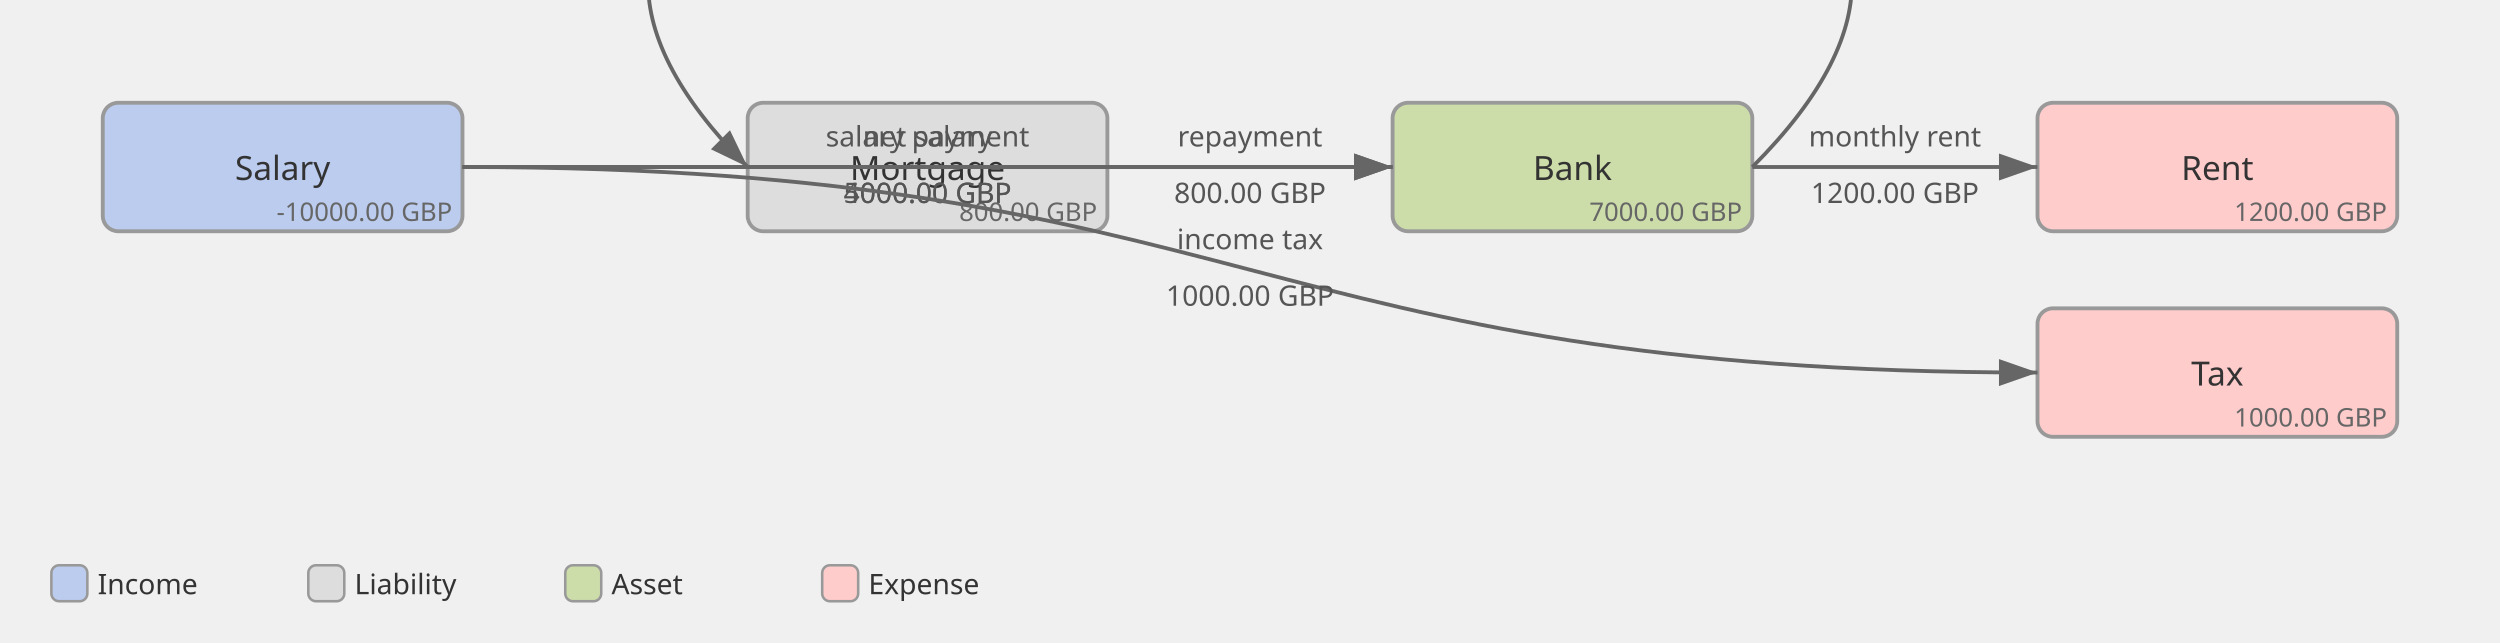
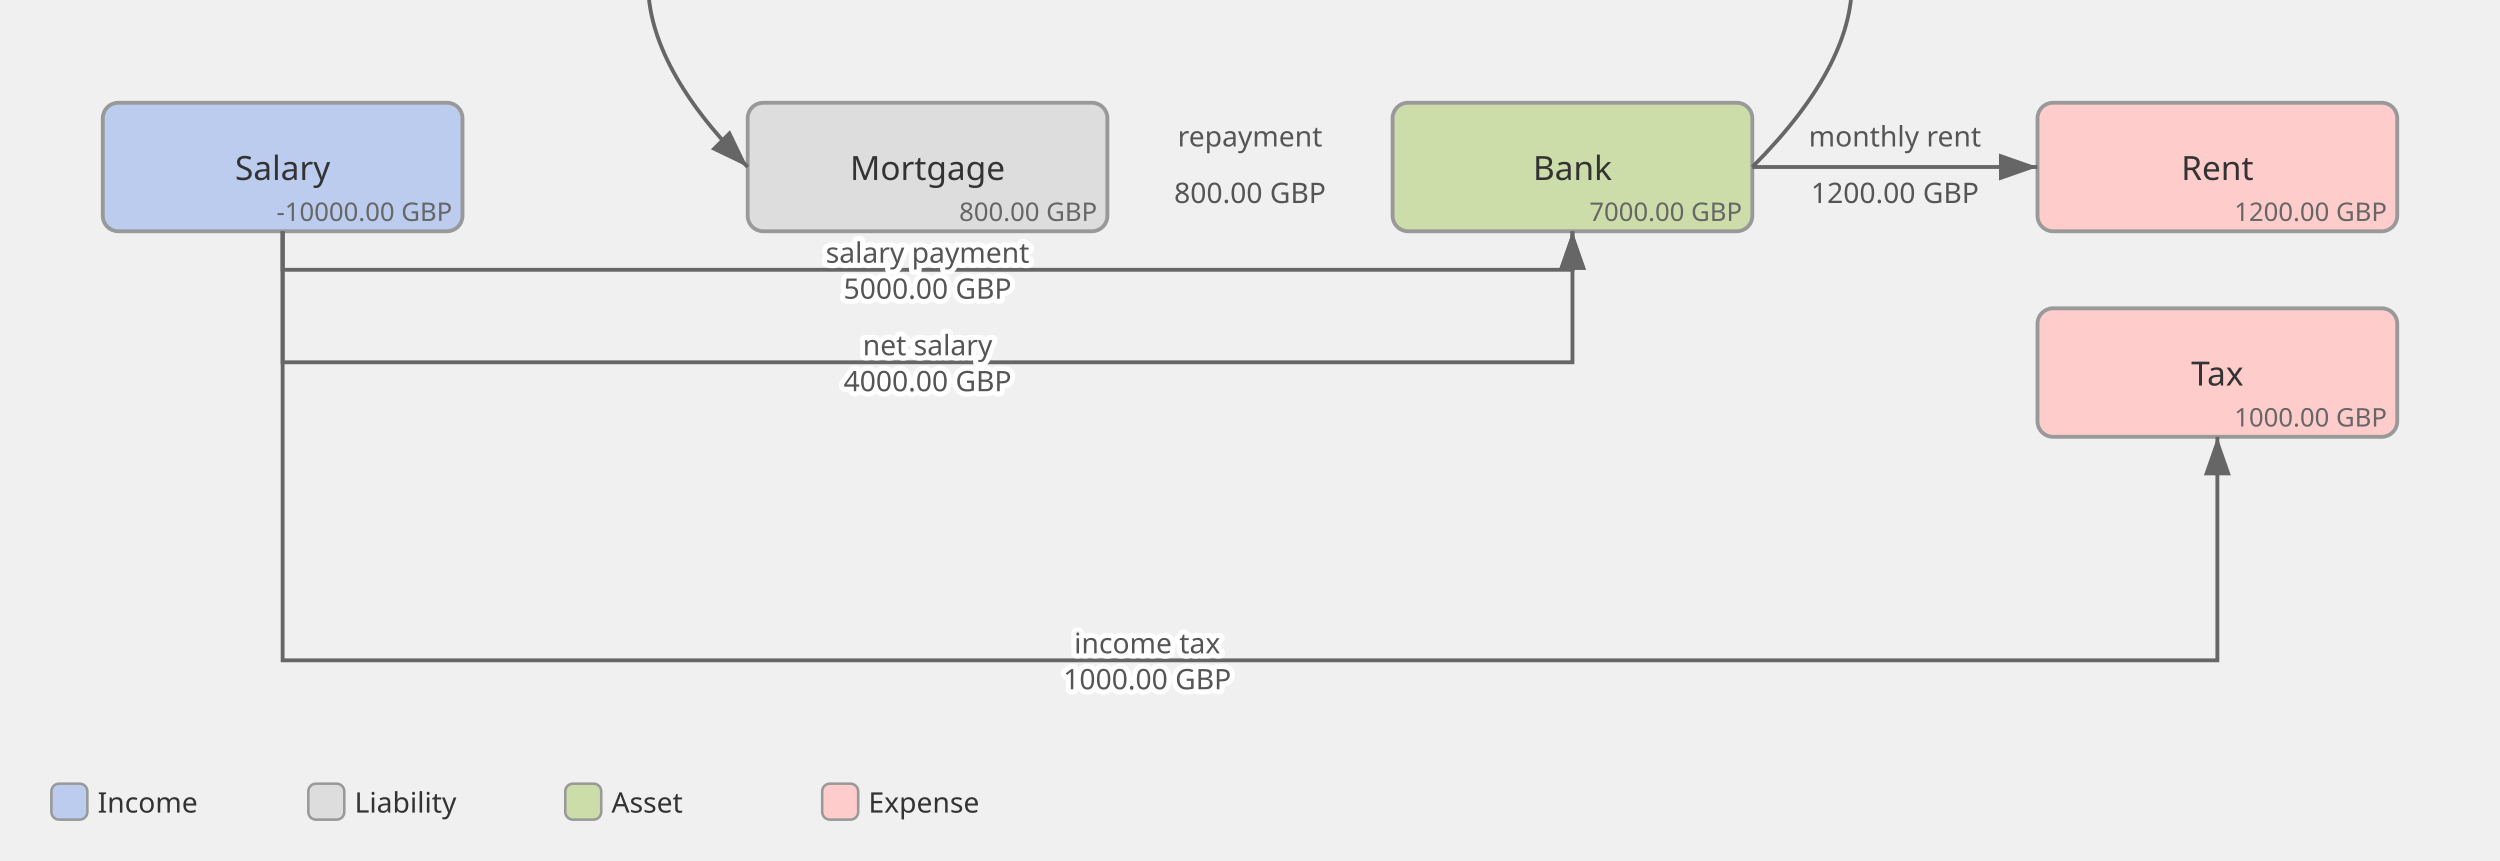
- <svg xmlns="http://www.w3.org/2000/svg" viewBox="0 0 973 250" width="973" height="250">
+ <svg xmlns="http://www.w3.org/2000/svg" viewBox="0 0 973 335" width="973" height="335">
  <defs>
    <marker id="arrowhead" markerWidth="10" markerHeight="7" refX="10" refY="3.5" orient="auto">
      <polygon points="0 0, 10 3.5, 0 7" fill="#666" />
    </marker>
  </defs>
  <style>
  .node rect { stroke: #999; stroke-width: 1.5; rx: 6; ry: 6; }
  .node text { font-family: sans-serif; font-size: 13px; fill: #333; text-anchor: middle; dominant-baseline: central; }
  .node .balance { font-size: 10px; fill: #666; text-anchor: end; dominant-baseline: auto; }
  .edge path { fill: none; stroke: #666; stroke-width: 1.5; marker-end: url(#arrowhead); }
  .edge text { font-family: sans-serif; font-size: 11px; fill: #555; text-anchor: middle; }
  .edge text.on-path { dominant-baseline: central; paint-order: stroke; stroke: #fff; stroke-width: 4px; stroke-linejoin: round; }
  .legend text { font-family: sans-serif; font-size: 11px; fill: #333; dominant-baseline: central; }
  .legend rect { stroke: #999; stroke-width: 1; rx: 3; ry: 3; }
</style>
  <g class="node" transform="translate(40,40)">
    <rect width="140" height="50" fill="#BCE" />
    <text x="70" y="25">Salary</text>
    <text class="balance" x="140" y="50" dx="-4" dy="-4">-10000.00 GBP</text>
  </g>
  <g class="node" transform="translate(291,40)">
    <rect width="140" height="50" fill="#DDD" />
    <text x="70" y="25">Mortgage</text>
    <text class="balance" x="140" y="50" dx="-4" dy="-4">800.00 GBP</text>
  </g>
  <g class="node" transform="translate(542,40)">
    <rect width="140" height="50" fill="#CDA" />
    <text x="70" y="25">Bank</text>
    <text class="balance" x="140" y="50" dx="-4" dy="-4">7000.00 GBP</text>
  </g>
  <g class="node" transform="translate(793,40)">
    <rect width="140" height="50" fill="#FCC" />
    <text x="70" y="25">Rent</text>
    <text class="balance" x="140" y="50" dx="-4" dy="-4">1200.00 GBP</text>
  </g>
  <g class="node" transform="translate(793,120)">
    <rect width="140" height="50" fill="#FCC" />
    <text x="70" y="25">Tax</text>
    <text class="balance" x="140" y="50" dx="-4" dy="-4">1000.00 GBP</text>
  </g>
  <g class="edge">
-     <path d="M180.0,65.0 C361.0,65.0 361.0,65.0 542.0,65.0" />
-     <text x="361" y="57">salary payment</text>
-     <text x="361" y="79">5000.00 GBP</text>
+     <path d="M110.0,90.0 L110.0,105.0 L612.0,105.0 L612.0,90.0" />
+     <text class="on-path" x="361" y="98">salary payment</text>
+     <text class="on-path" x="361" y="112">5000.00 GBP</text>
  </g>
  <g class="edge">
    <path d="M682.0,65.0 C737.5,65.0 737.5,65.0 793.0,65.0" />
    <text x="737.5" y="57">monthly rent</text>
    <text x="737.5" y="79">1200.00 GBP</text>
  </g>
  <g class="edge">
    <path d="M682.0,65.0 C907.5,-160.5 65.5,-160.5 291.0,65.0" />
    <text x="486.5" y="57">repayment</text>
    <text x="486.5" y="79">800.00 GBP</text>
  </g>
  <g class="edge">
-     <path d="M180.0,65.0 C361.0,65.0 361.0,65.0 542.0,65.0" />
-     <text x="361" y="57">net salary</text>
-     <text x="361" y="79">4000.00 GBP</text>
+     <path d="M110.0,90.0 L110.0,141.0 L612.0,141.0 L612.0,90.0" />
+     <text class="on-path" x="361" y="134">net salary</text>
+     <text class="on-path" x="361" y="148">4000.00 GBP</text>
  </g>
  <g class="edge">
-     <path d="M180.0,65.0 C486.5,65.0 486.5,145.0 793.0,145.0" />
-     <text x="486.5" y="97">income tax</text>
-     <text x="486.5" y="119">1000.00 GBP</text>
+     <path d="M110.0,90.0 L110.0,257.0 L863.0,257.0 L863.0,170.0" />
+     <text class="on-path" x="446.5" y="250">income tax</text>
+     <text class="on-path" x="446.5" y="264">1000.00 GBP</text>
  </g>
-   <g class="legend" transform="translate(20,250)" dy="-30">
+   <g class="legend" transform="translate(20,335)" dy="-30">
    <rect x="0" y="-30" width="14" height="14" fill="#BCE" />
    <text x="18" y="-23">Income</text>
    <rect x="100" y="-30" width="14" height="14" fill="#DDD" />
    <text x="118" y="-23">Liability</text>
    <rect x="200" y="-30" width="14" height="14" fill="#CDA" />
    <text x="218" y="-23">Asset</text>
    <rect x="300" y="-30" width="14" height="14" fill="#FCC" />
    <text x="318" y="-23">Expense</text>
  </g>
</svg>
